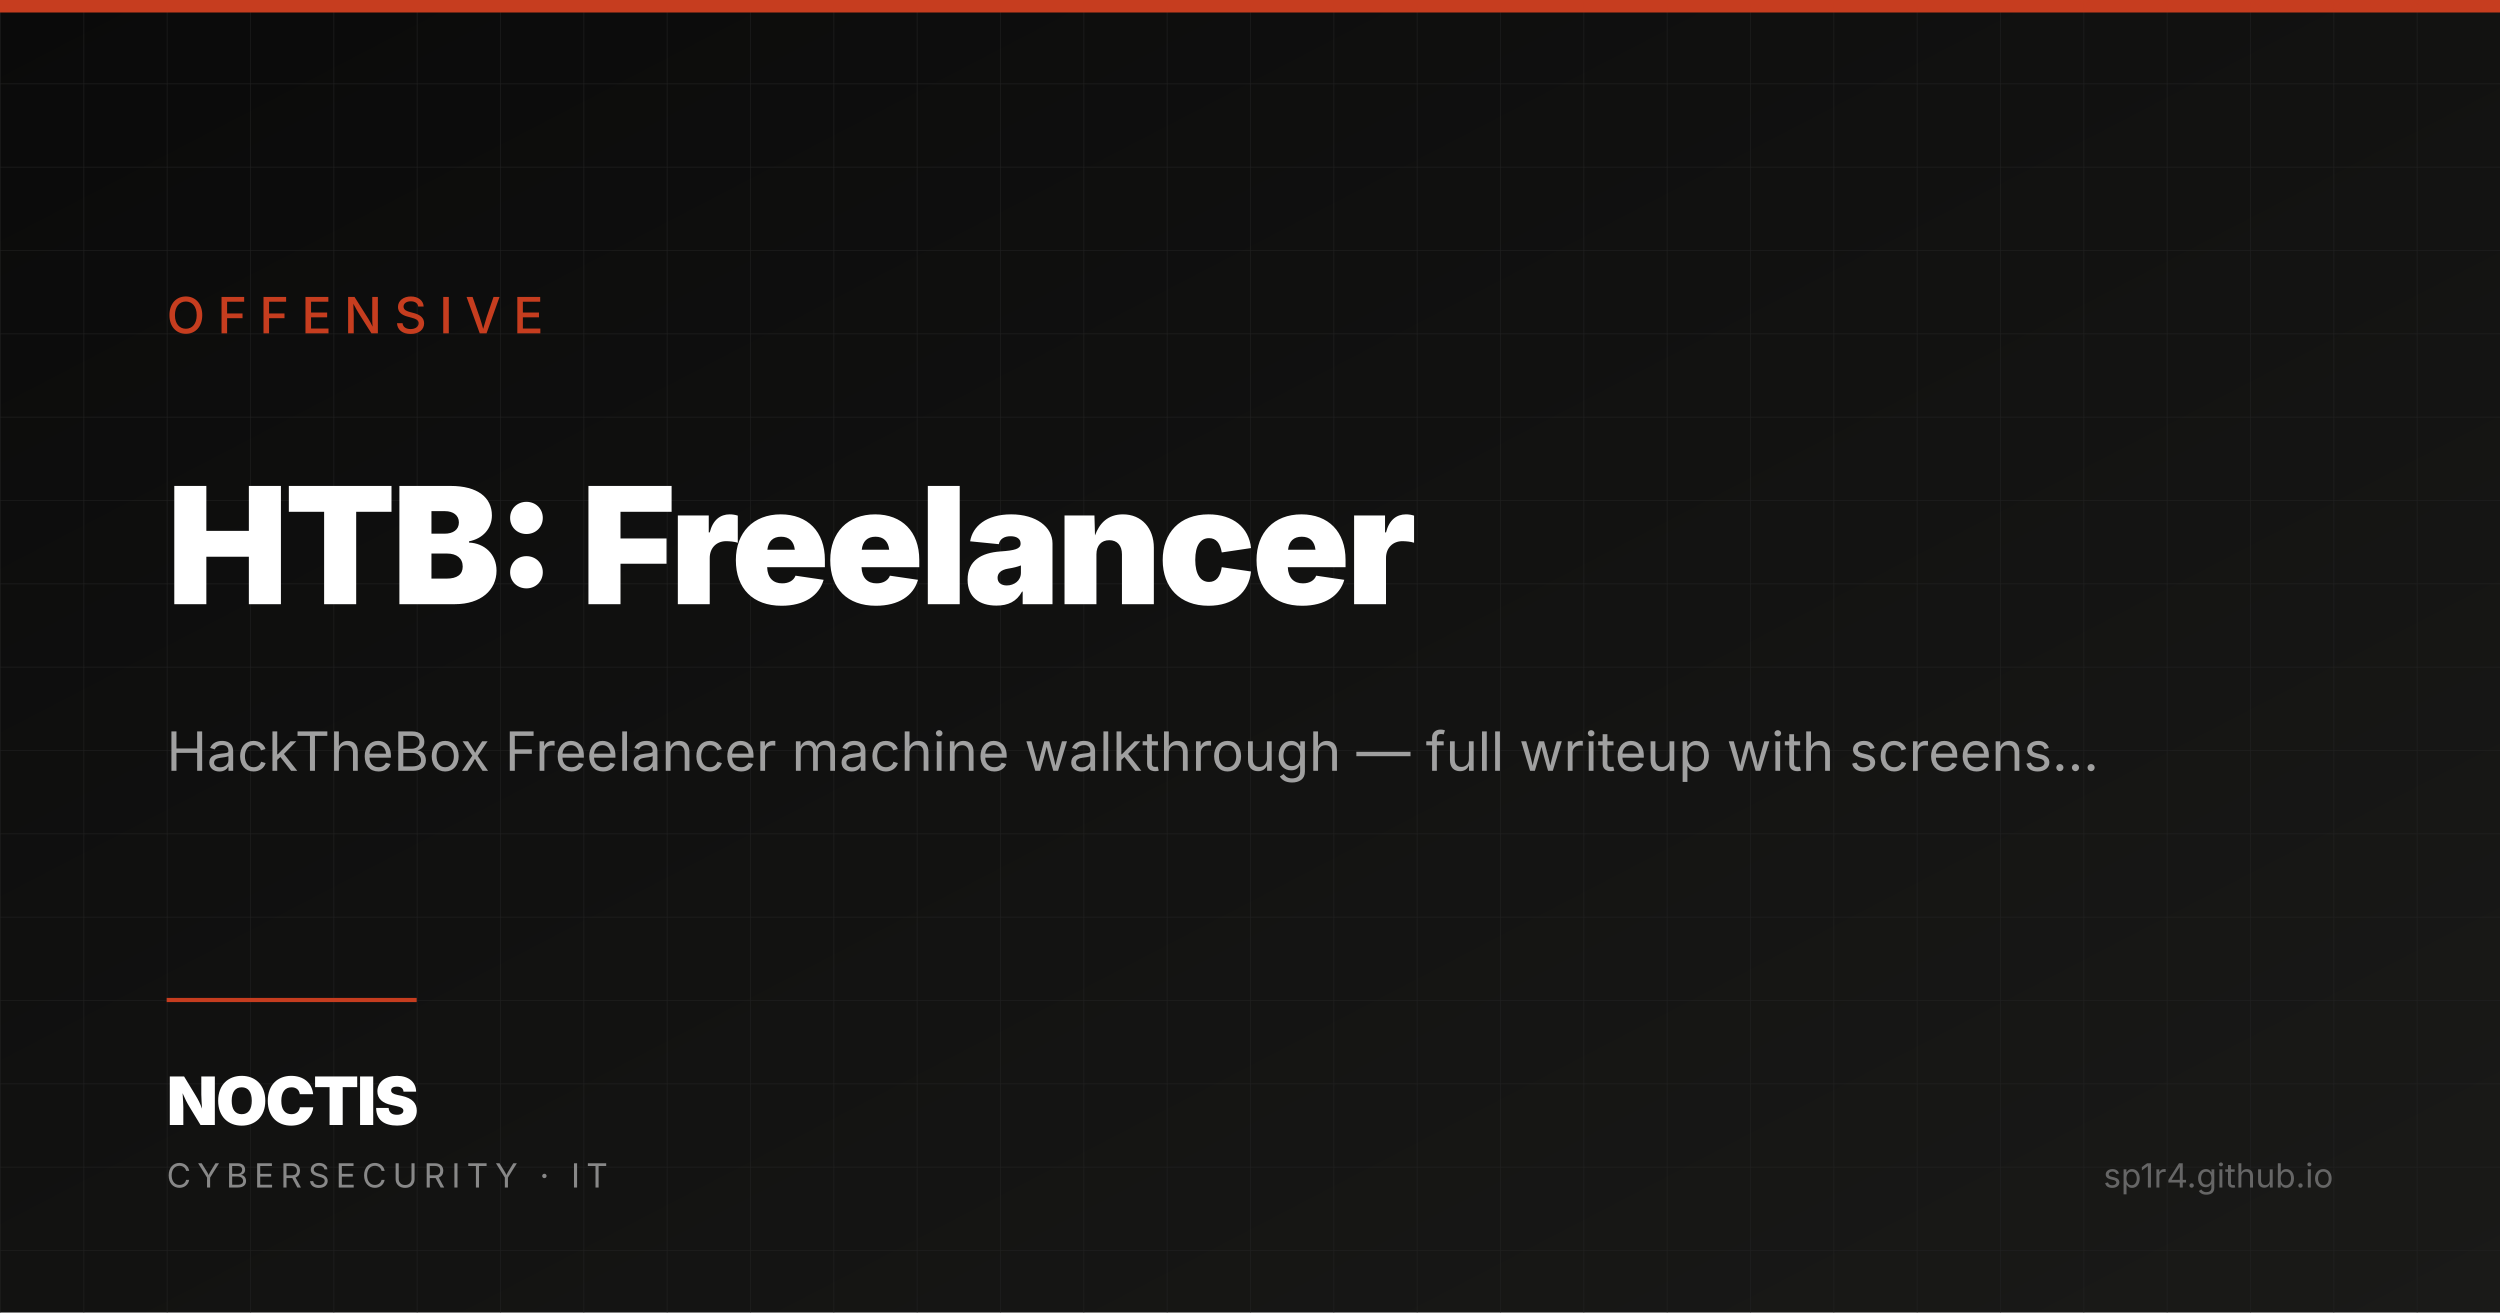
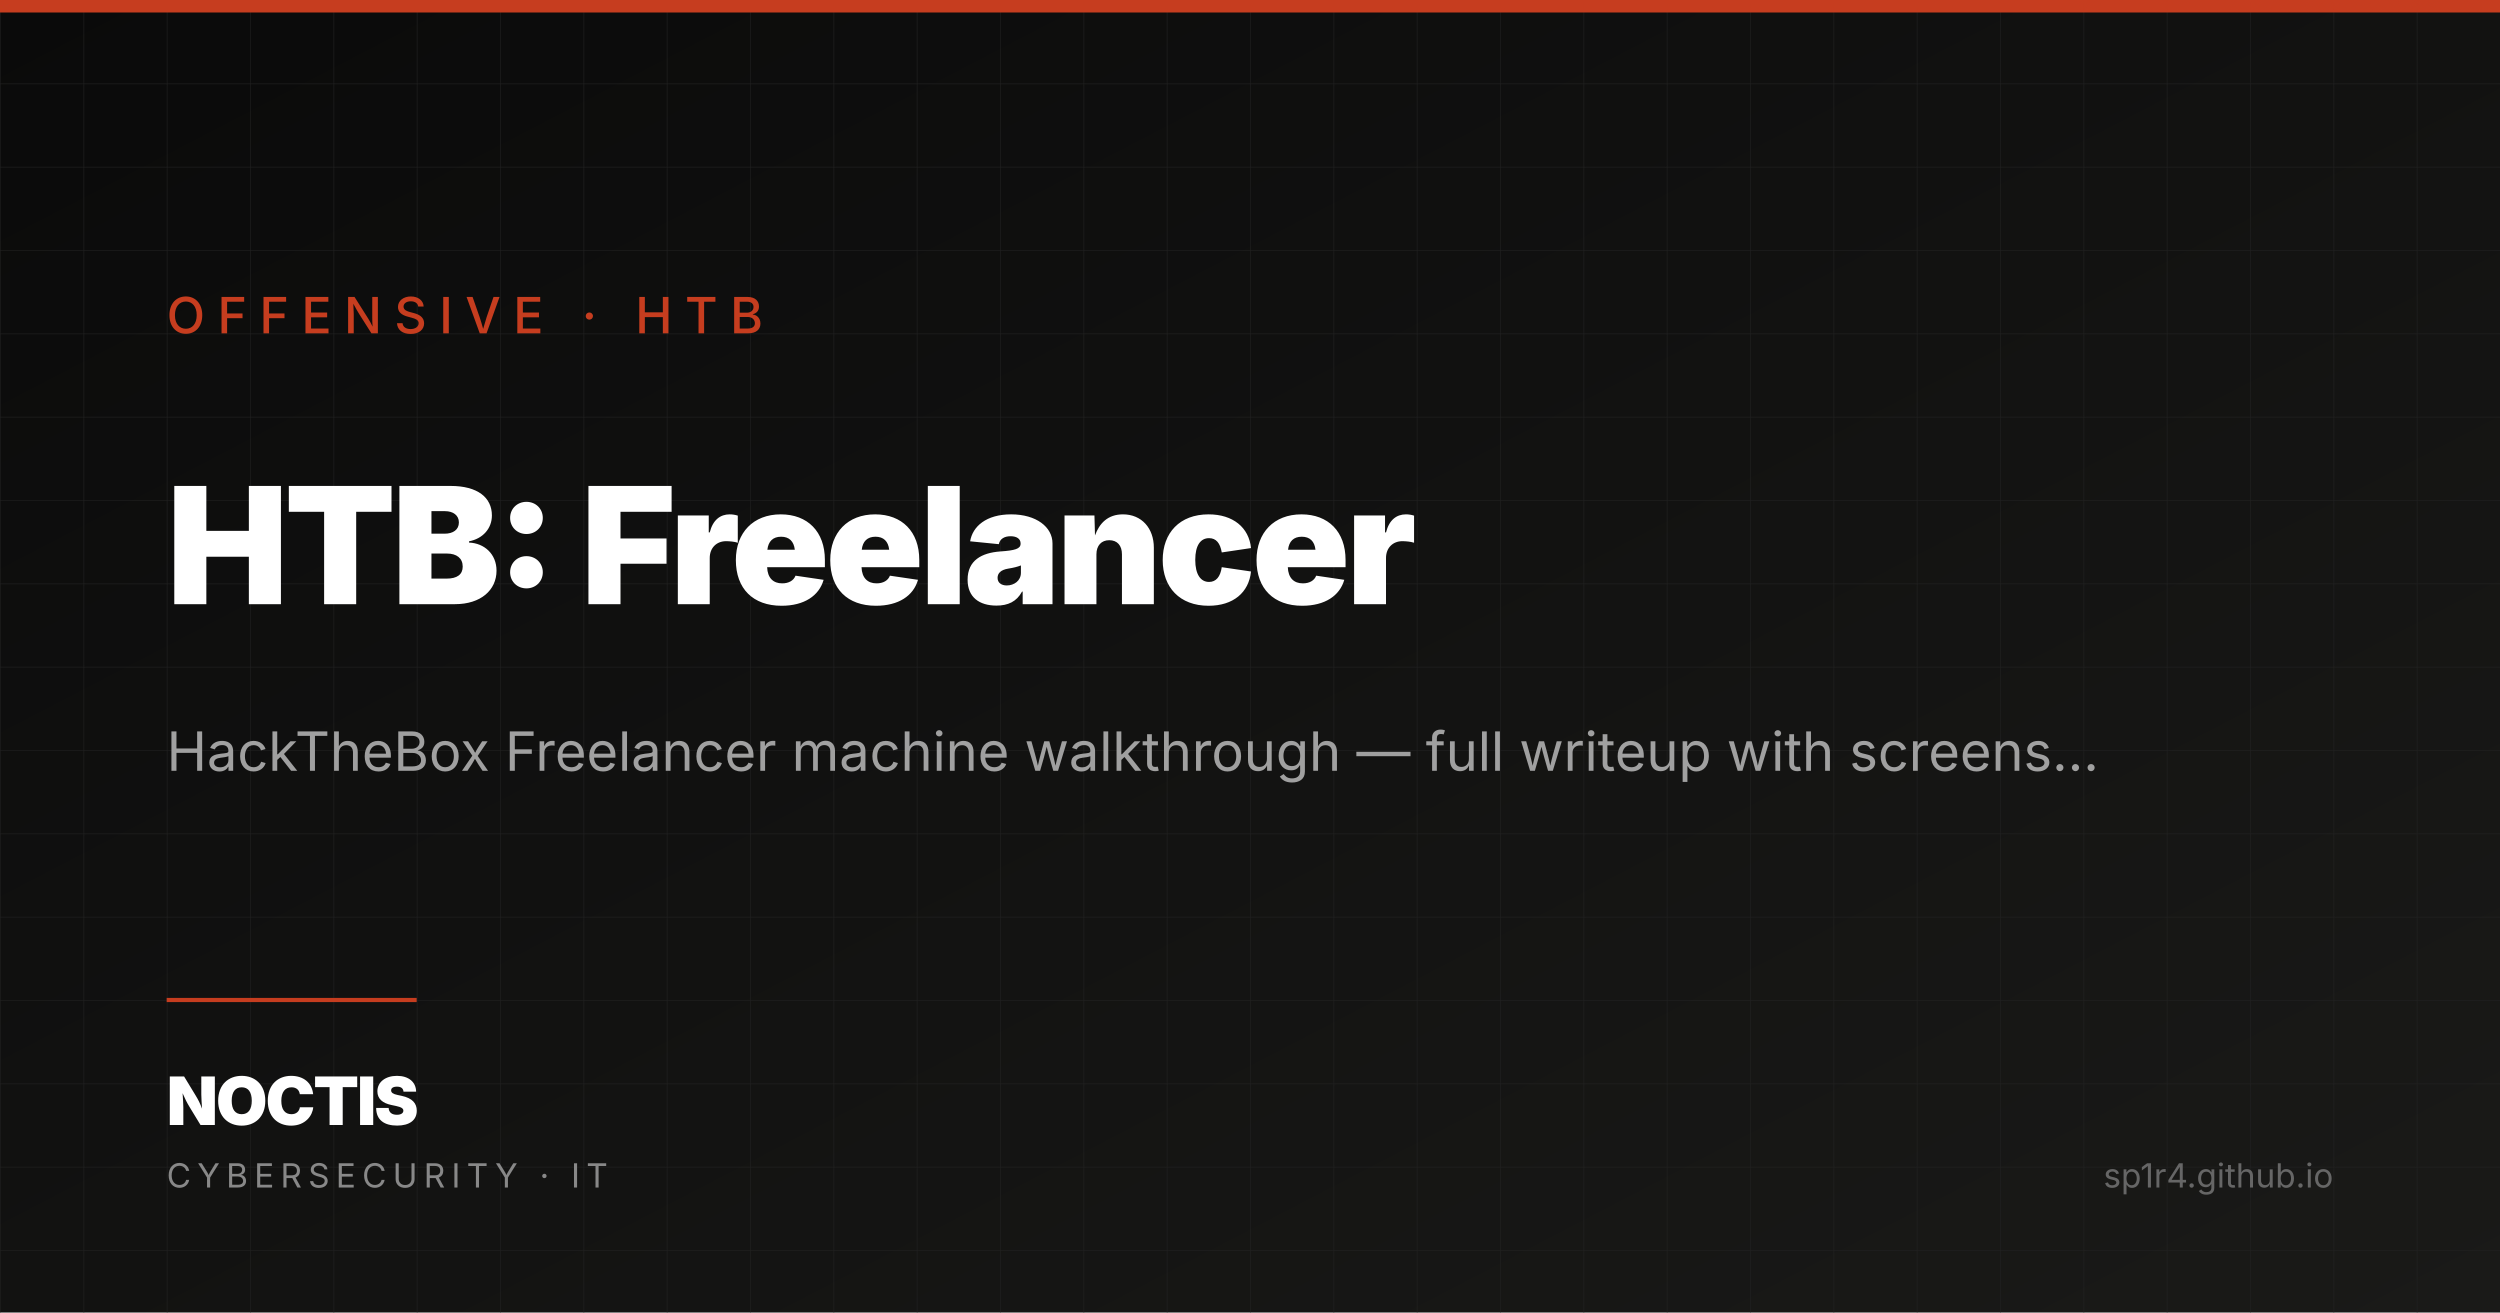
<svg xmlns="http://www.w3.org/2000/svg" viewBox="0 0 1200 630" width="1200" height="630">
  <defs>
    <linearGradient id="bg" x1="0" y1="0" x2="1" y2="1">
      <stop offset="0%" stop-color="#0a0a0a" />
      <stop offset="100%" stop-color="#1a1a18" />
    </linearGradient>
    <pattern id="grid" width="40" height="40" patternUnits="userSpaceOnUse">
      <path d="M 40 0 L 0 0 0 40" fill="none" stroke="#222" stroke-width="0.5" />
    </pattern>
  </defs>
  <rect width="1200" height="630" fill="url(#bg)" />
  <rect width="1200" height="630" fill="url(#grid)" />
  <rect x="0" y="0" width="1200" height="6" fill="#c63d1f" />
-   <text x="80" y="160" font-family="Inter, Helvetica, Arial, sans-serif" font-size="24" font-weight="500" fill="#c63d1f" letter-spacing="6">OFFENSIVE</text>
+   <text x="80" y="160" font-family="Inter, Helvetica, Arial, sans-serif" font-size="24" font-weight="500" fill="#c63d1f" letter-spacing="6">OFFENSIVE · HTB</text>
  <text x="80" y="290" font-family="Inter, Helvetica, Arial, sans-serif" font-size="78" font-weight="900" fill="#ffffff" letter-spacing="-2">HTB: Freelancer</text>
  <text x="80" y="370" font-family="Inter, Helvetica, Arial, sans-serif" font-size="26" font-weight="400" fill="#a0a0a0">HackTheBox Freelancer machine walkthrough — full writeup with screens…</text>
  <line x1="80" y1="480" x2="200" y2="480" stroke="#c63d1f" stroke-width="2" />
  <text x="80" y="540" font-family="Inter, Helvetica, Arial, sans-serif" font-size="32" font-weight="900" fill="#ffffff" letter-spacing="-1">NOCTIS</text>
  <text x="80" y="570" font-family="Inter, Helvetica, Arial, sans-serif" font-size="16" font-weight="400" fill="#888" letter-spacing="3">CYBERSECURITY · IT</text>
  <text x="1120" y="570" font-family="Inter, Helvetica, Arial, sans-serif" font-size="16" font-weight="400" fill="#666" text-anchor="end">sp1r4.github.io</text>
</svg>
